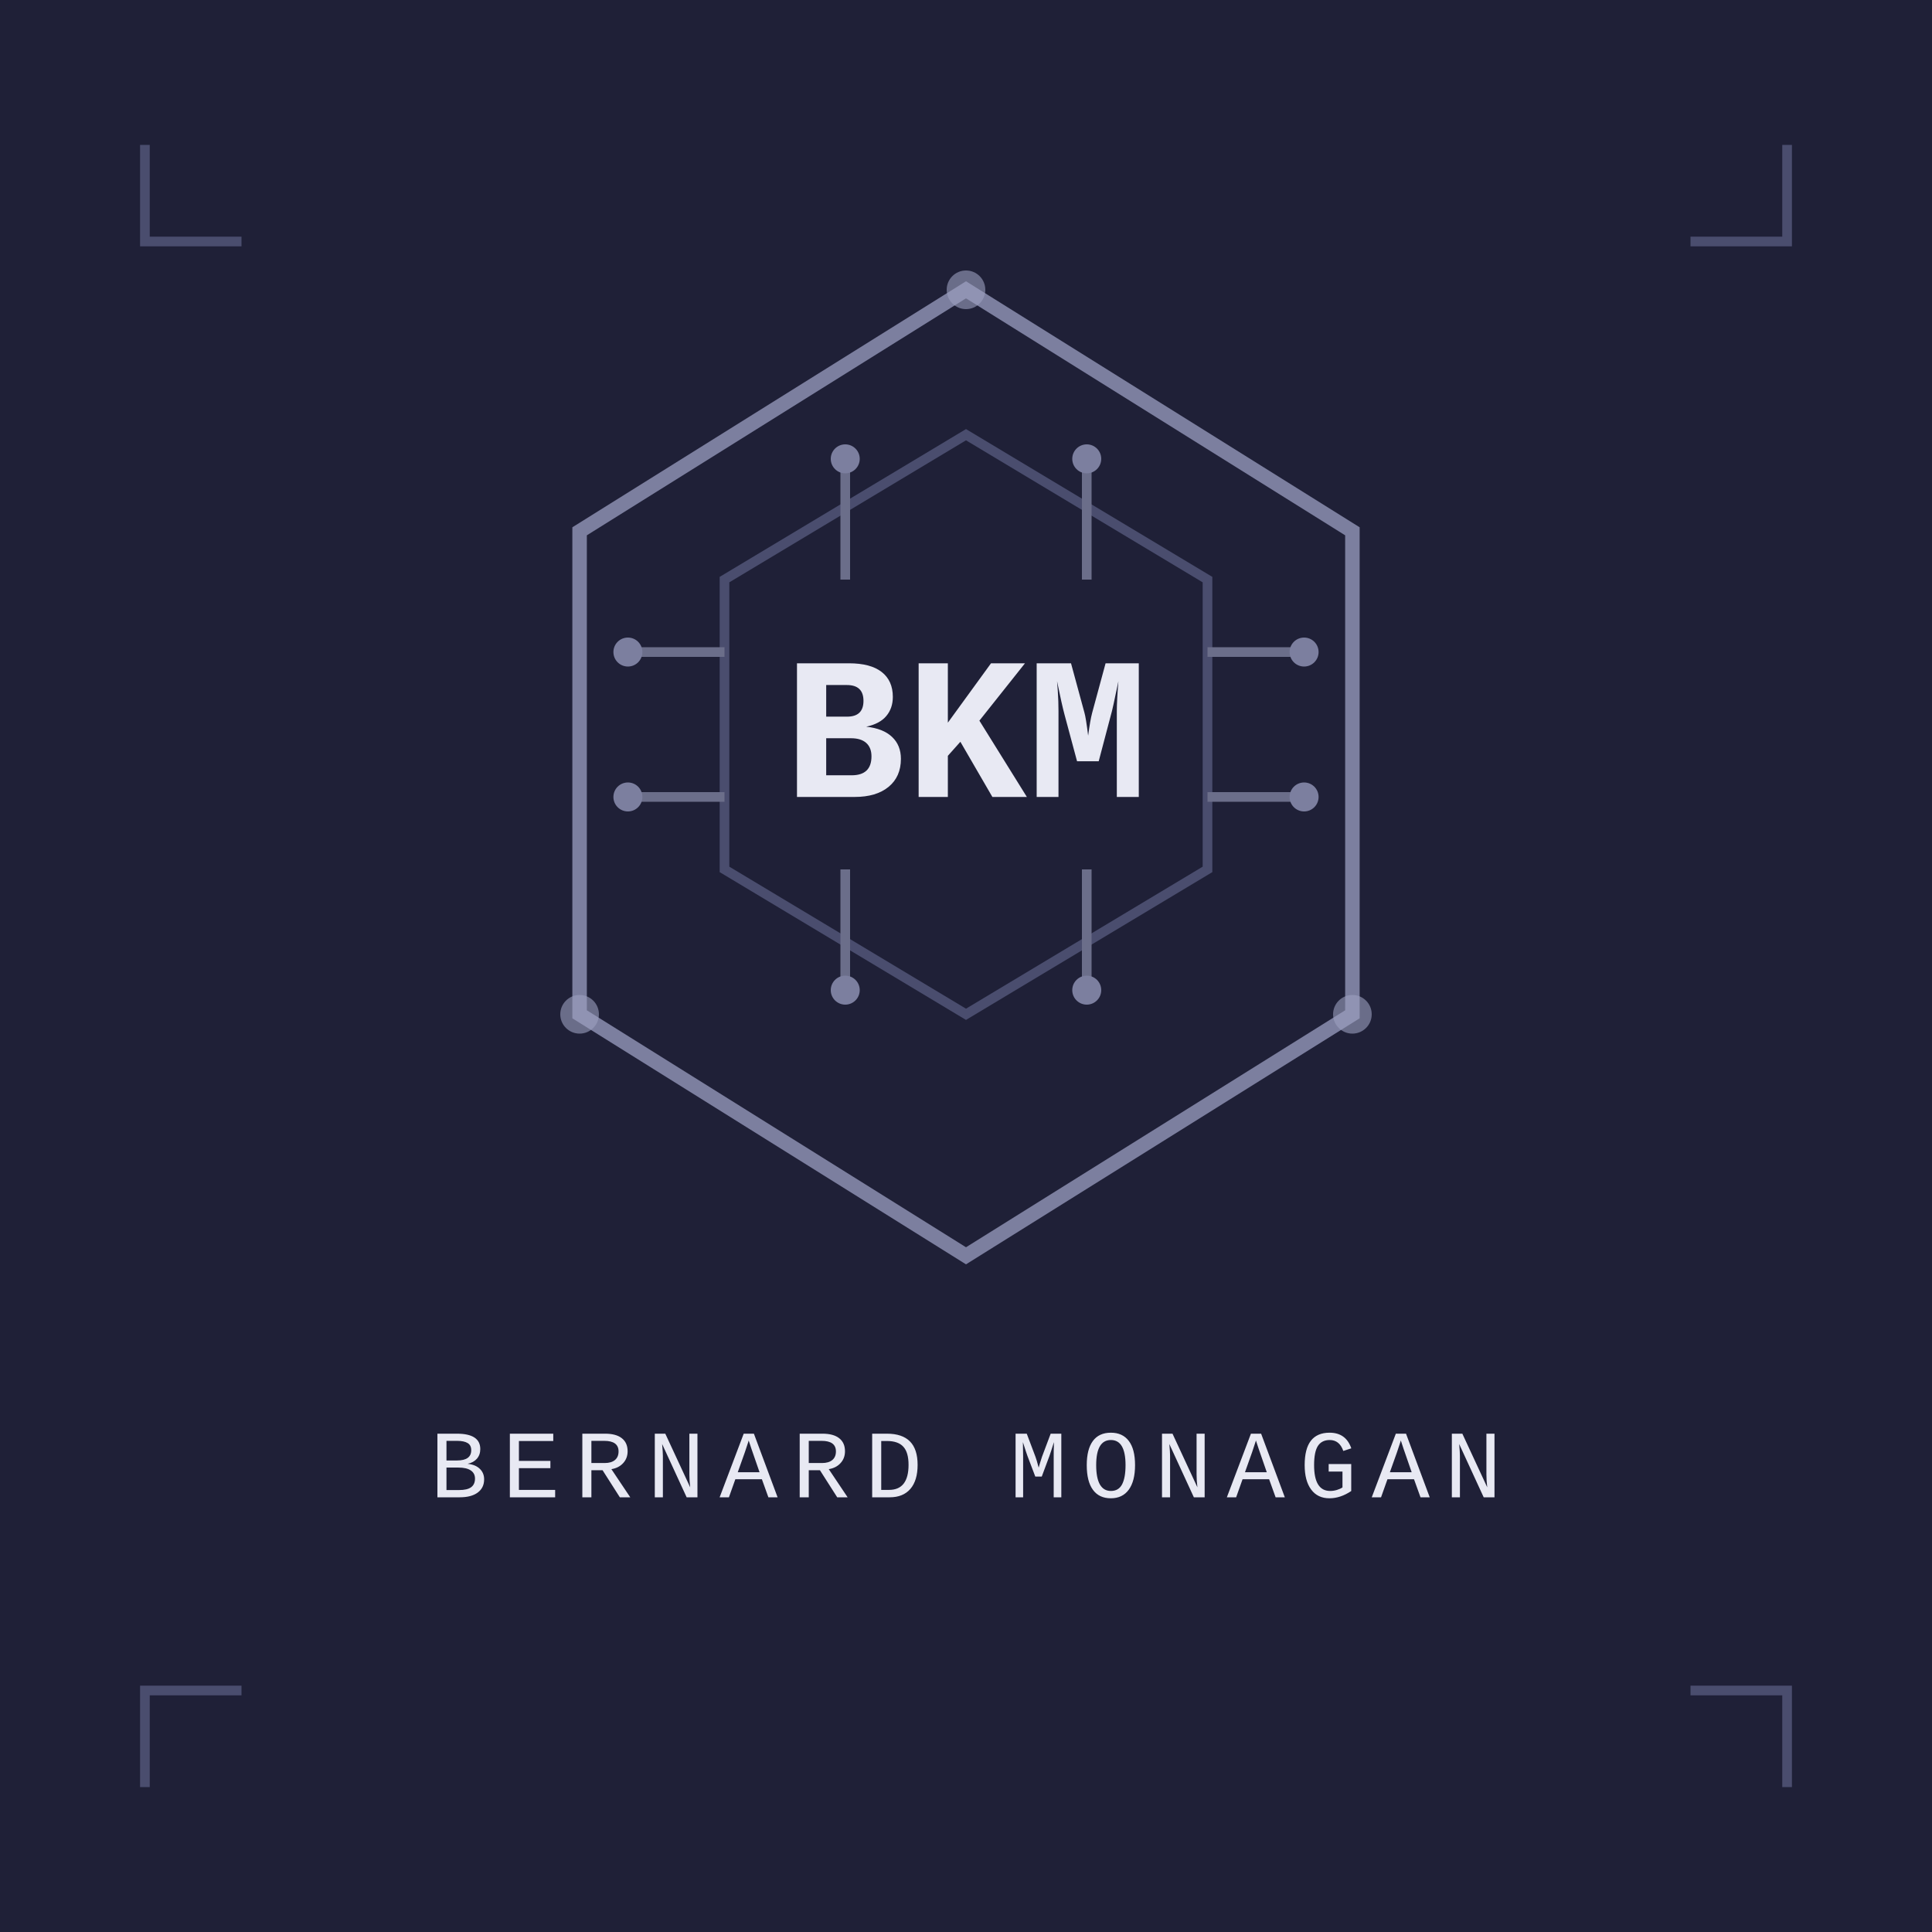
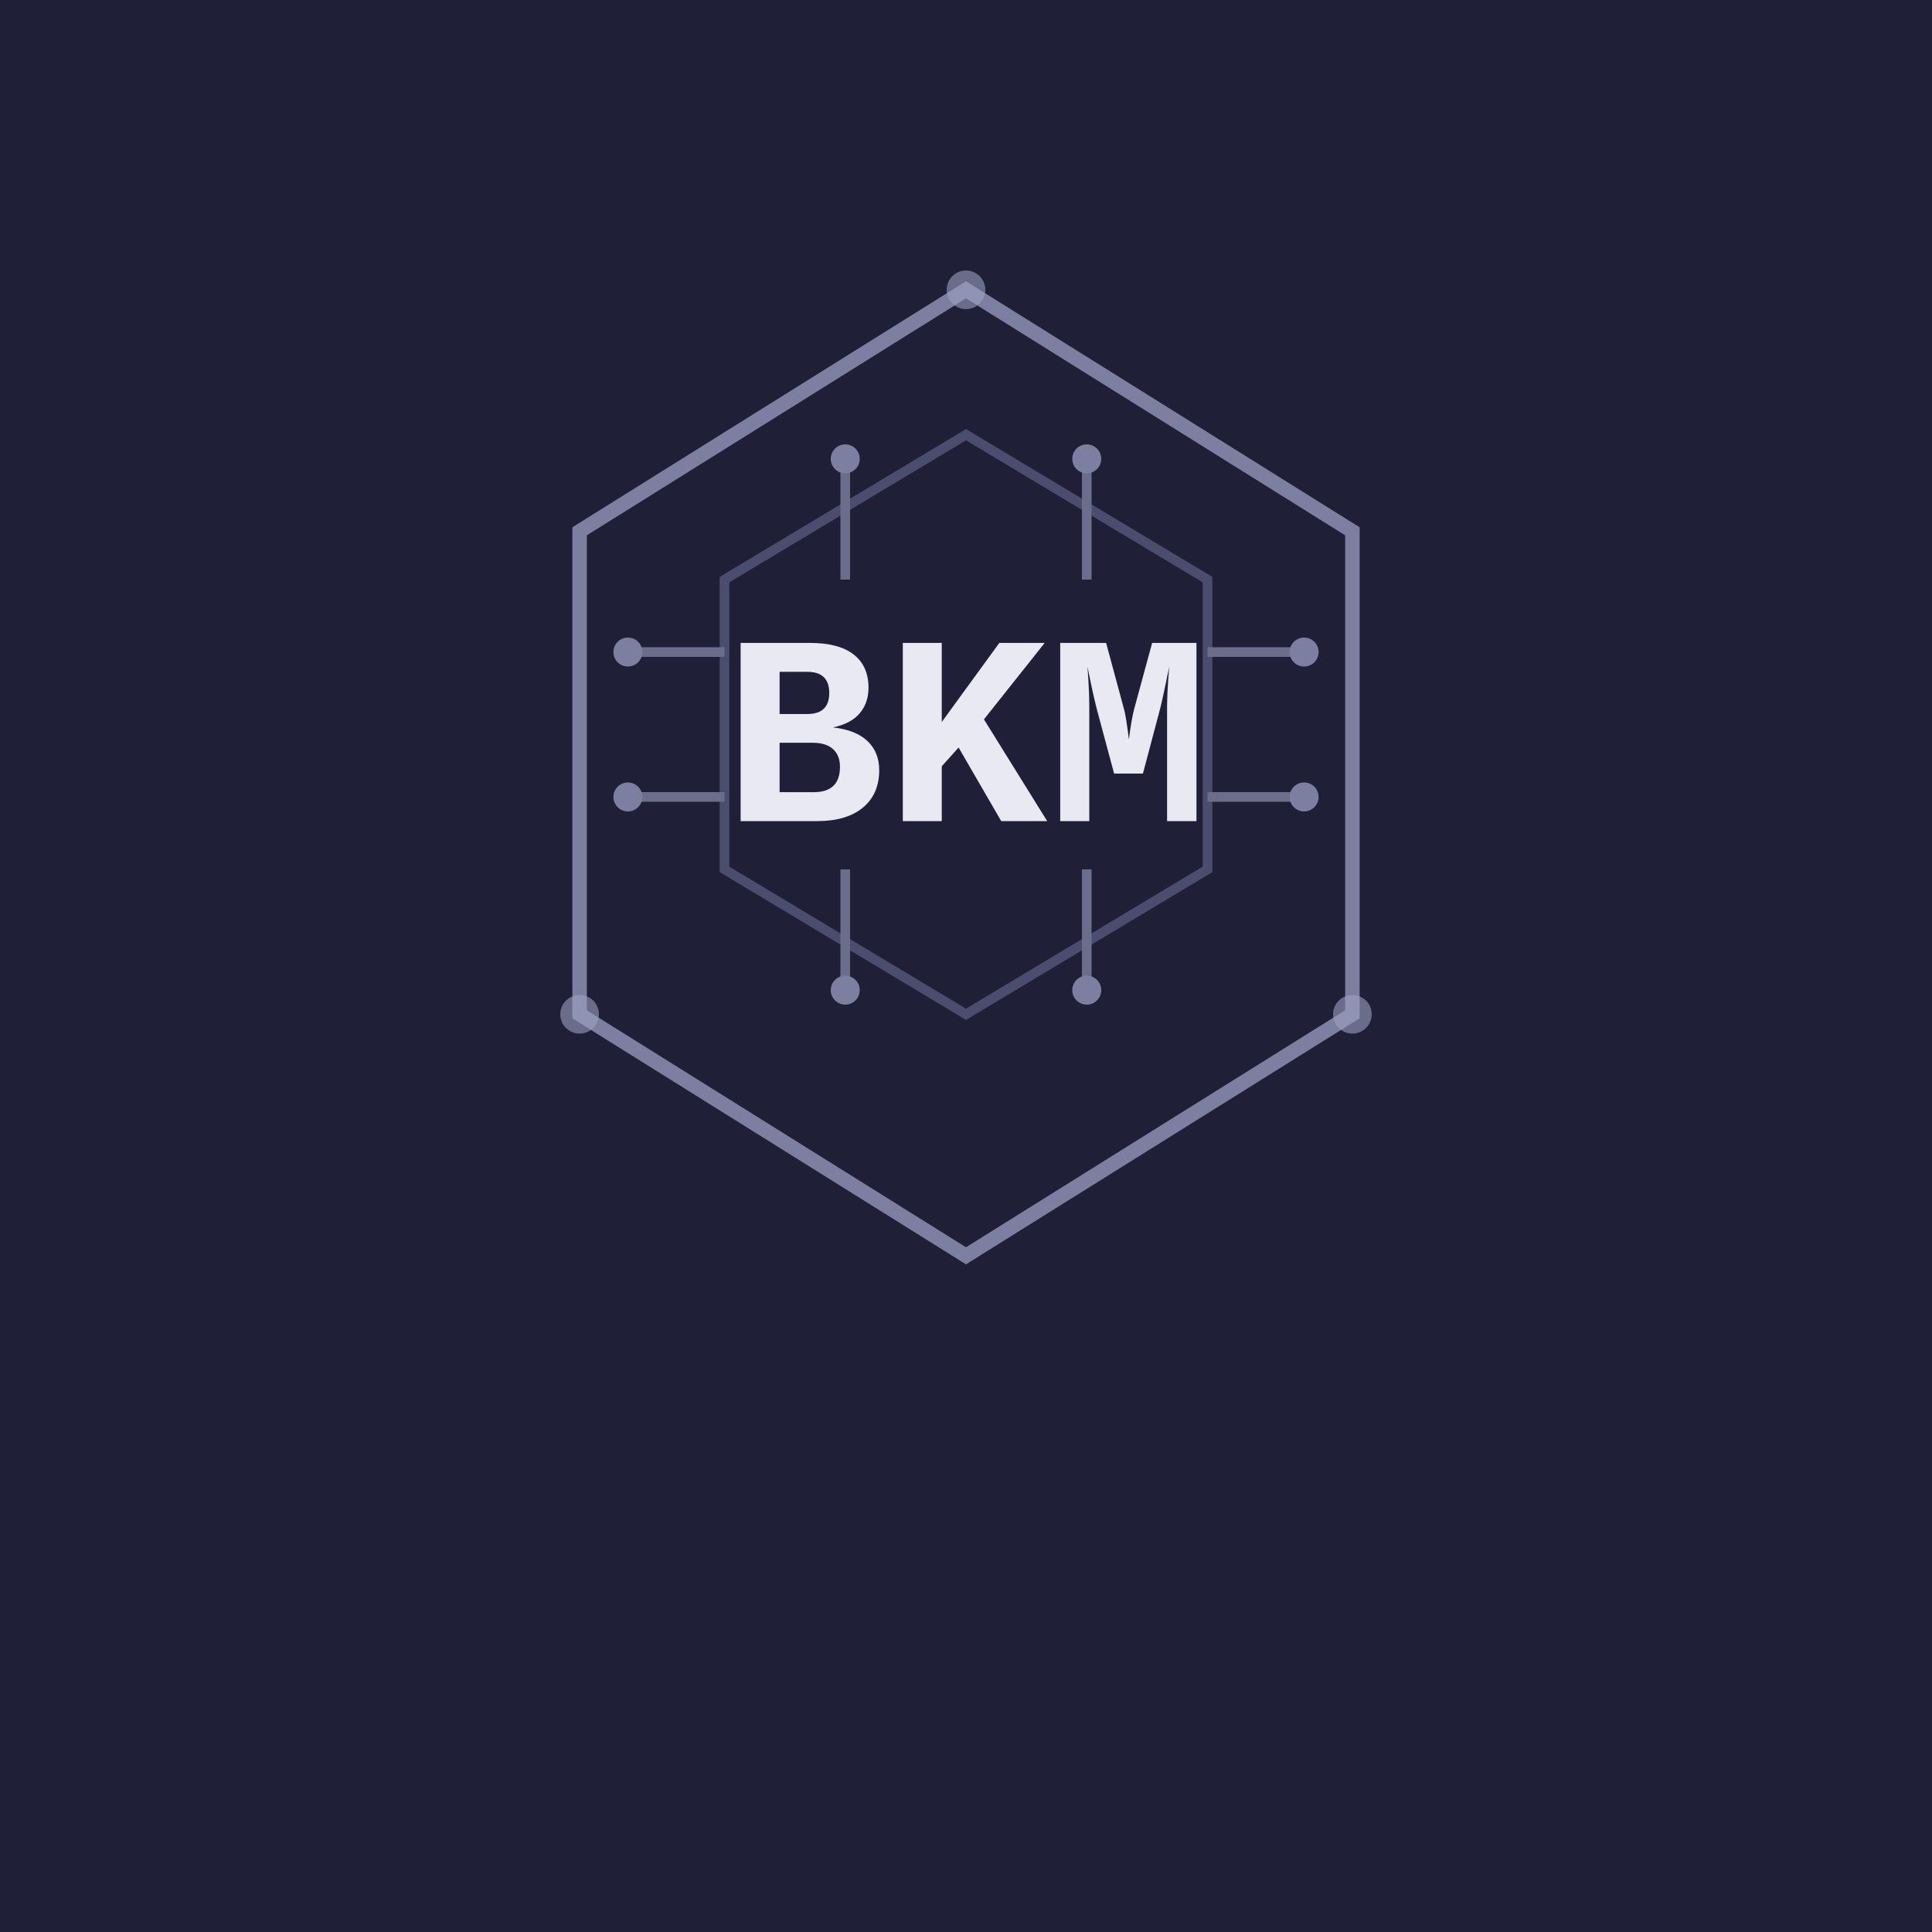
<svg xmlns="http://www.w3.org/2000/svg" viewBox="0 0 400 400">
  <rect width="400" height="400" fill="#1f2037" />
  <polygon points="200,60 280,110 280,210 200,260 120,210 120,110" fill="none" stroke="#7c7f9f" stroke-width="3" />
  <polygon points="200,90 250,120 250,180 200,210 150,180 150,120" fill="none" stroke="#4a4d6e" stroke-width="2" />
  <g stroke="#6b6e8a" stroke-width="2" fill="none">
    <line x1="150" y1="135" x2="130" y2="135" />
    <line x1="250" y1="135" x2="270" y2="135" />
    <line x1="150" y1="165" x2="130" y2="165" />
    <line x1="250" y1="165" x2="270" y2="165" />
    <line x1="175" y1="120" x2="175" y2="95" />
    <line x1="225" y1="120" x2="225" y2="95" />
    <line x1="175" y1="180" x2="175" y2="205" />
    <line x1="225" y1="180" x2="225" y2="205" />
  </g>
  <g fill="#7c7f9f">
    <circle cx="130" cy="135" r="3" />
    <circle cx="270" cy="135" r="3" />
    <circle cx="130" cy="165" r="3" />
    <circle cx="270" cy="165" r="3" />
    <circle cx="175" cy="95" r="3" />
    <circle cx="225" cy="95" r="3" />
    <circle cx="175" cy="205" r="3" />
    <circle cx="225" cy="205" r="3" />
  </g>
-   <text x="200" y="165" font-family="'Courier New', monospace" font-size="42" font-weight="bold" fill="#e8e9f3" text-anchor="middle">BKM</text>
+   <text x="200" y="170" font-family="'Courier New', monospace" font-size="56" font-weight="bold" fill="#e8e9f3" text-anchor="middle">BKM</text>
  <g opacity="0.6">
    <circle cx="200" cy="60" r="4" fill="#9ca0c0">
      <animate attributeName="opacity" values="0.3;1;0.3" dur="2s" repeatCount="indefinite" />
    </circle>
    <circle cx="280" cy="210" r="4" fill="#9ca0c0">
      <animate attributeName="opacity" values="1;0.3;1" dur="2s" repeatCount="indefinite" />
    </circle>
    <circle cx="120" cy="210" r="4" fill="#9ca0c0">
      <animate attributeName="opacity" values="0.6;1;0.6" dur="2s" repeatCount="indefinite" />
    </circle>
  </g>
-   <text x="200" y="310" font-family="'Courier New', monospace" font-size="20" fill="#e8e9f3" text-anchor="middle" letter-spacing="3">BERNARD MONAGAN</text>
-   <g stroke="#4a4d6e" stroke-width="2" fill="none">
-     <polyline points="30,30 30,50 50,50" />
-     <polyline points="370,30 370,50 350,50" />
-     <polyline points="30,370 30,350 50,350" />
-     <polyline points="370,370 370,350 350,350" />
-   </g>
</svg>
